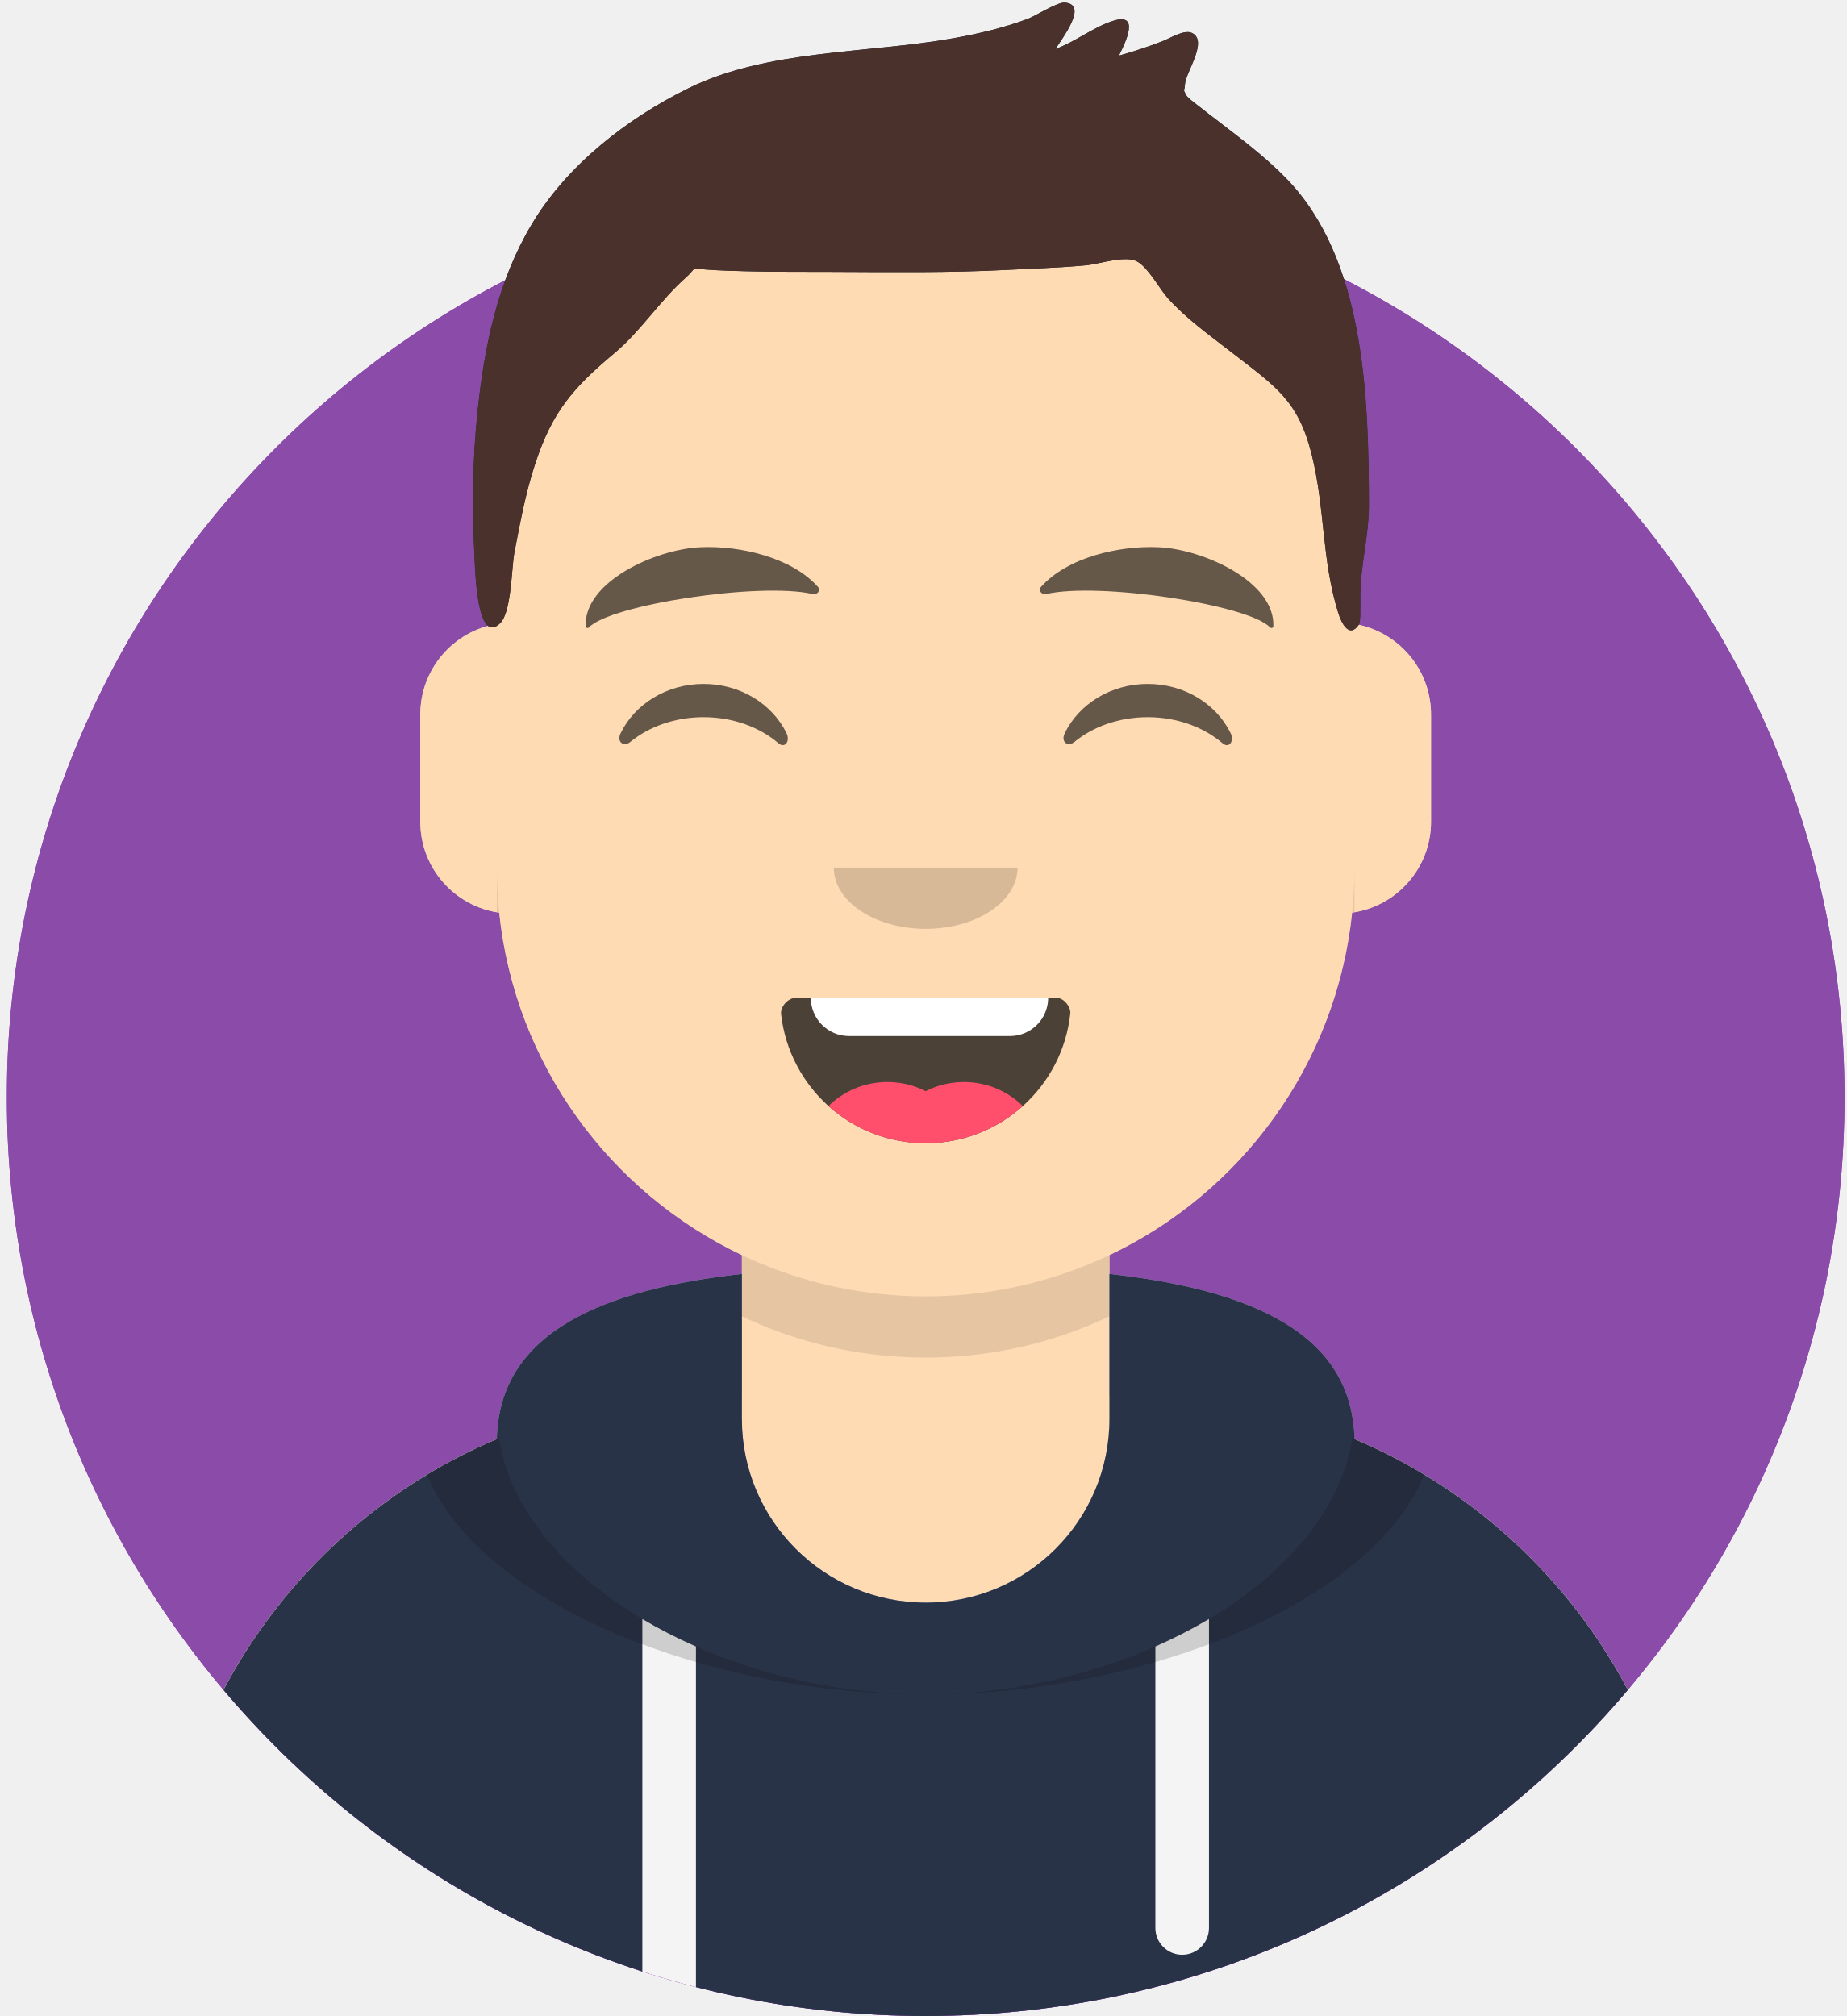
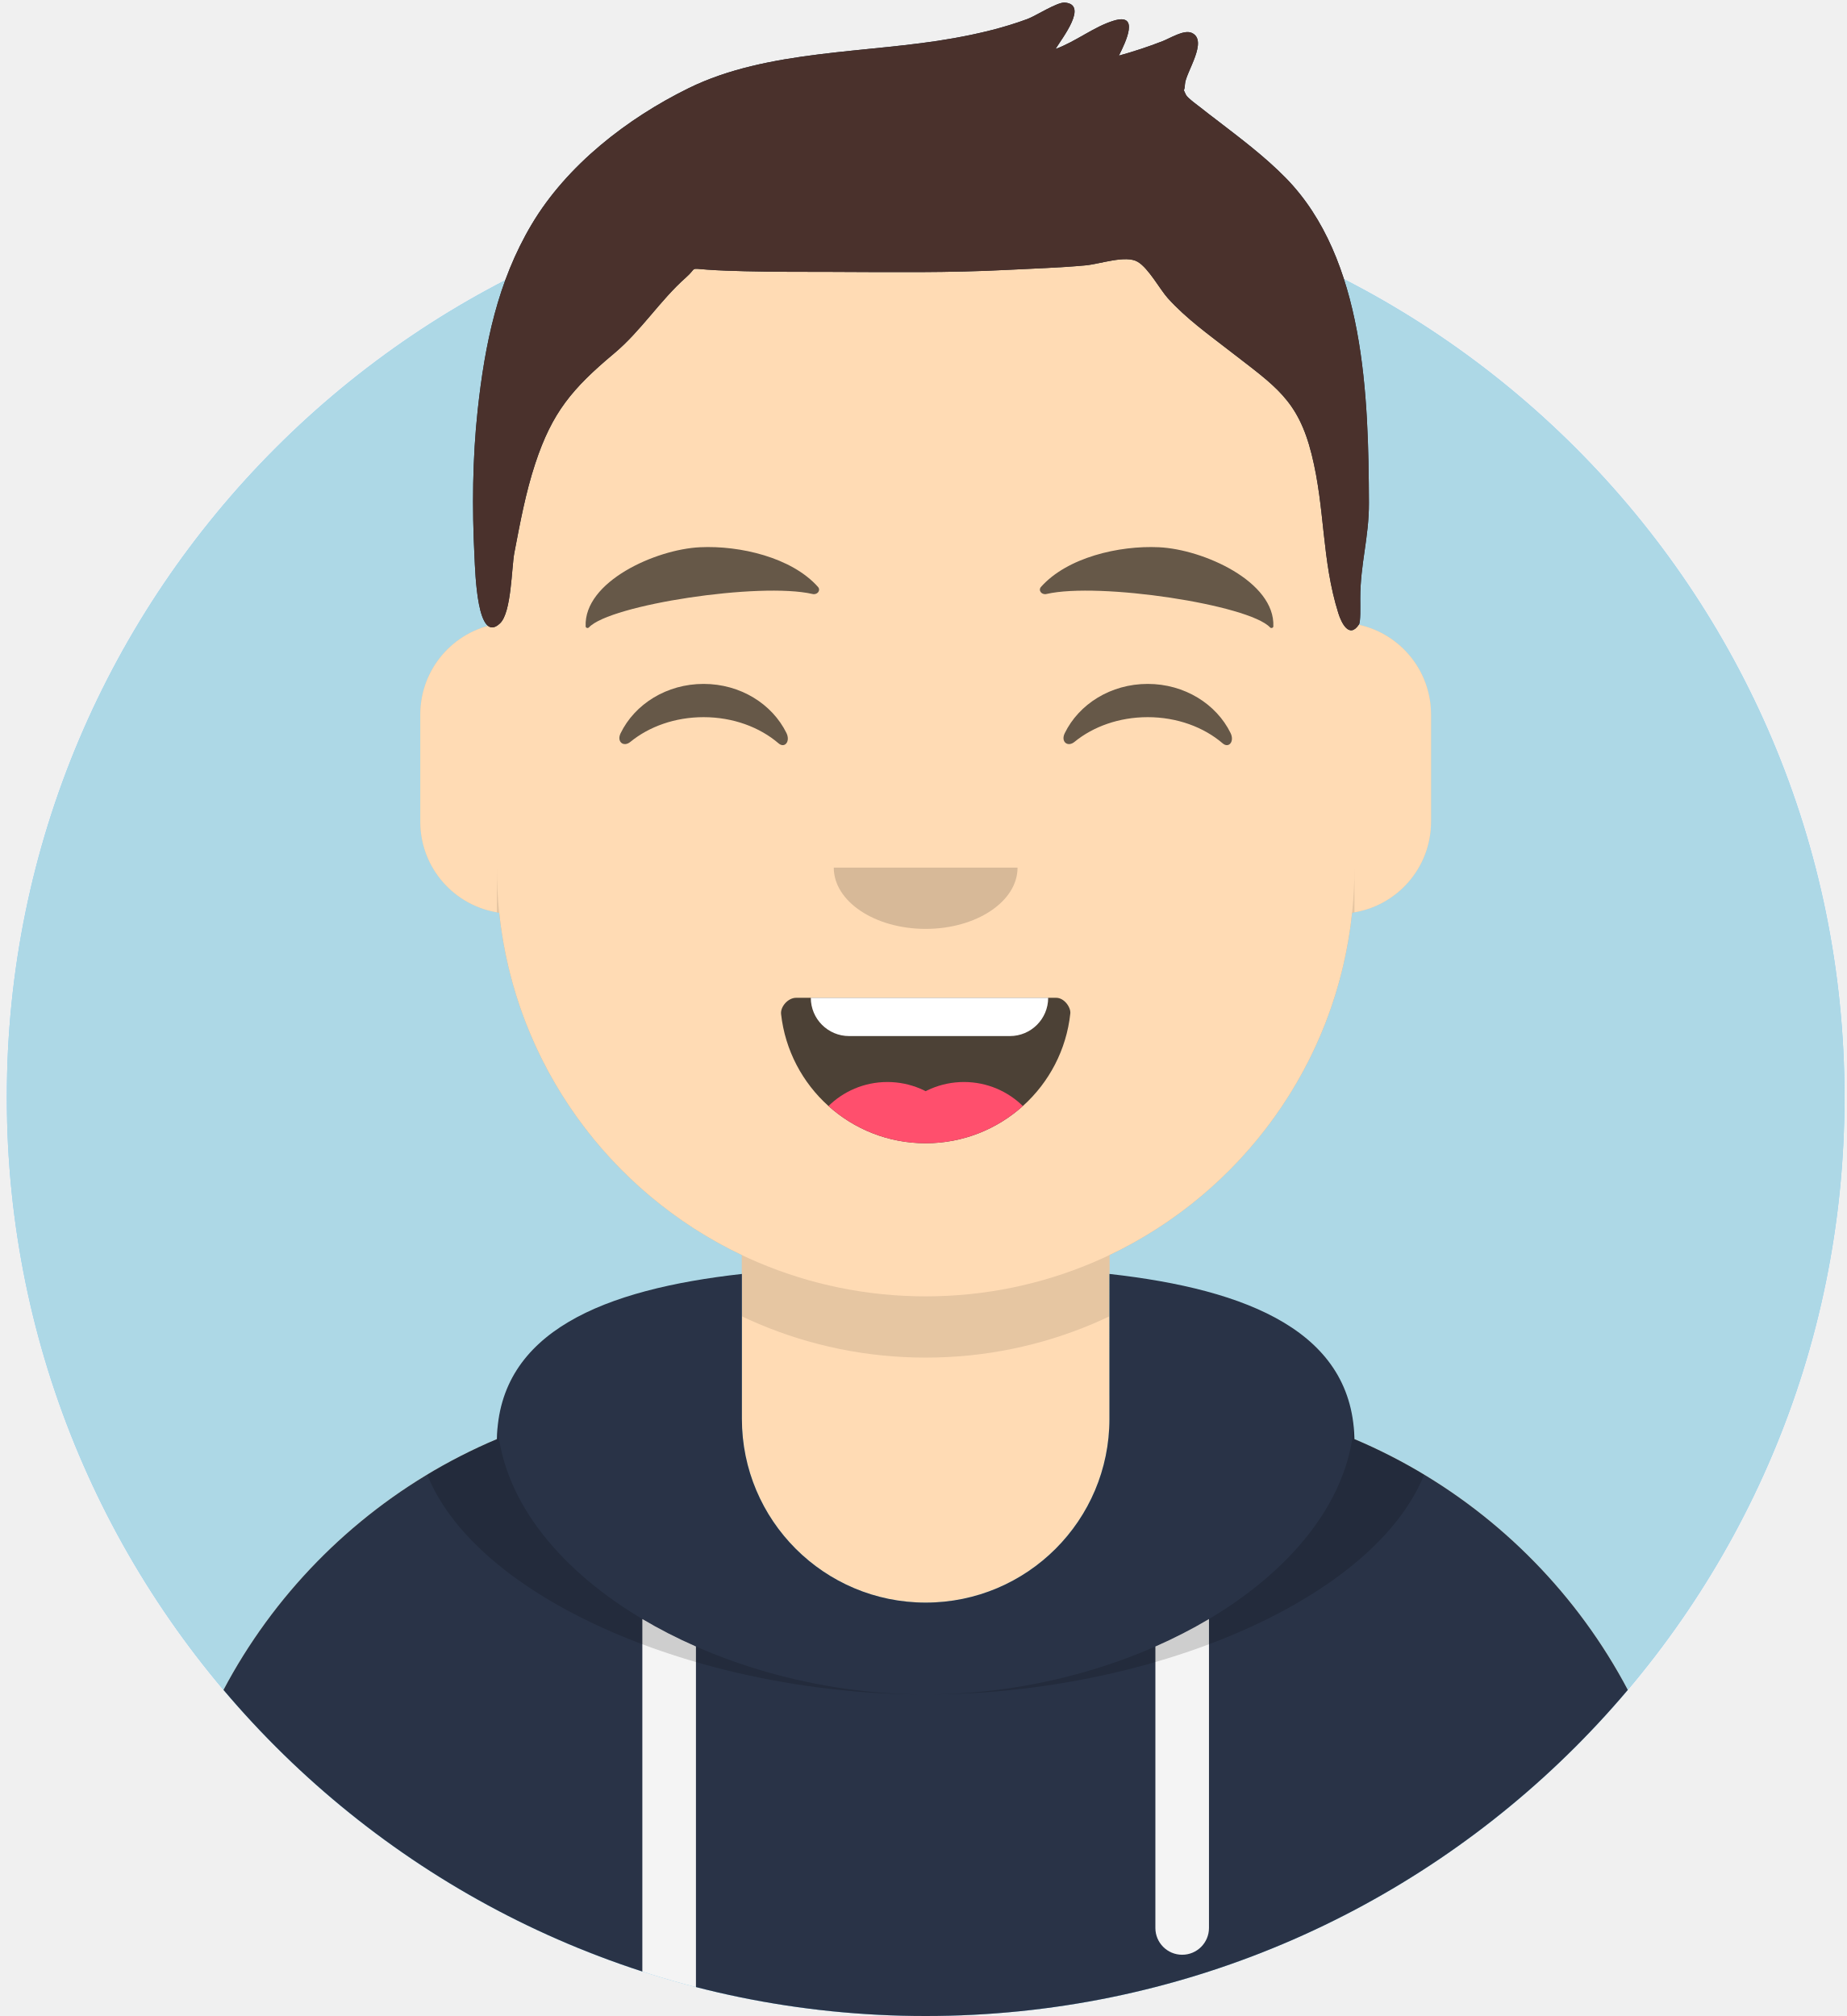
<svg xmlns="http://www.w3.org/2000/svg" xmlns:xlink="http://www.w3.org/1999/xlink" width="217px" height="237px" viewBox="0 0 217 237" version="1.1">
  <defs>
    <circle id="path-1" cx="108" cy="108" r="108" />
    <path d="M-3.19744231e-14,144 L-3.19744231e-14,-1.42108547e-14 L237.6,-1.42108547e-14 L237.6,144 L226.8,144 C226.8,203.647 178.447,252 118.8,252 C59.153,252 10.8,203.647 10.8,144 L10.8,144 L-3.19744231e-14,144 Z" id="path-3" />
    <path d="M90,0 C117.835,-5.11323436e-15 140.4,22.565 140.4,50.4 L140.401,55.949 C145.508,56.807 149.4,61.249 149.4,66.6 L149.4,79.2 C149.4,84.647 145.367,89.152 140.125,89.893 C138.265,107.718 127.114,122.78 111.601,130.149 L111.6,146.7 L115.2,146.7 C150.988,146.7 180,175.712 180,211.5 L180,219.6 L0,219.6 L0,211.5 C-4.38277231e-15,175.712 29.012,146.7 64.8,146.7 L68.4,146.7 L68.4,130.15 C52.886,122.78 41.735,107.718 39.875,89.893 C34.633,89.152 30.6,84.647 30.6,79.2 L30.6,66.6 C30.6,61.249 34.492,56.806 39.6,55.949 L39.6,50.4 C39.6,22.565 62.165,5.11323436e-15 90,0 Z" id="path-5" />
    <path d="M140.401,11.764 C156.691,13.587 169.2,18.597 169.2,31.569 L169.194,31.18 C192.467,41.01 208.8,64.047 208.8,90.9 L208.8,99 L28.8,99 L28.8,90.9 C28.8,64.047 45.133,41.01 68.406,31.18 C68.653,18.496 81.073,13.568 97.2,11.764 L97.2,28.8 C97.2,40.729 106.871,50.4 118.8,50.4 C130.729,50.4 140.4,40.729 140.4,28.8 L140.4,28.8 Z" id="path-7" />
    <path d="M31.606,13.615 C32.558,22.158 39.803,28.8 48.6,28.8 C57.424,28.8 64.687,22.117 65.603,13.536 C65.676,12.845 64.905,11.7 63.938,11.7 C50.534,11.7 40.264,11.7 33.378,11.7 C32.406,11.7 31.511,12.761 31.606,13.615 Z" id="path-9" />
    <rect id="path-11" x="0" y="0" width="237.6" height="252" />
    <path d="M118.135,20.928 C115.651,18.39 112.767,16.236 109.962,14.076 C109.343,13.6 108.715,13.135 108.109,12.641 C107.972,12.528 106.563,11.519 106.394,11.148 C105.988,10.254 106.224,10.95 106.28,9.884 C106.35,8.535 109.1,4.727 107.048,3.854 C106.146,3.47 104.536,4.492 103.67,4.83 C101.977,5.49 100.263,6.054 98.512,6.54 C99.351,4.869 100.95,1.524 97.944,2.419 C95.603,3.116 93.421,4.91 91.068,5.753 C91.847,4.477 94.96,0.523 92.147,0.302 C91.271,0.233 88.724,1.875 87.782,2.226 C84.959,3.275 82.075,3.953 79.111,4.487 C69.033,6.304 57.248,5.786 47.923,10.374 C40.735,13.911 33.636,19.4 29.484,26.389 C25.481,33.125 23.984,40.498 23.146,48.217 C22.532,53.882 22.482,59.738 22.769,65.424 C22.863,67.287 23.073,75.874 25.779,73.273 C27.127,71.978 27.117,66.745 27.457,64.974 C28.133,61.451 28.783,57.911 29.91,54.5 C31.895,48.49 34.238,45.687 39.184,41.547 C42.359,38.89 44.588,35.3 47.625,32.62 C48.99,31.416 47.949,31.542 50.143,31.7 C51.616,31.806 53.097,31.846 54.574,31.885 C57.99,31.974 61.412,31.951 64.829,31.963 C71.711,31.988 78.561,32.085 85.437,31.725 C88.492,31.565 91.556,31.478 94.603,31.195 C96.306,31.038 99.326,29.947 100.728,30.78 C102.01,31.543 103.342,34.034 104.263,35.054 C106.438,37.464 109.032,39.305 111.576,41.282 C116.881,45.403 119.559,46.98 121.17,53.421 C122.775,59.838 122.325,65.791 124.312,72.106 C124.662,73.217 125.586,75.13 126.726,73.415 C126.937,73.096 126.883,71.345 126.883,70.337 C126.883,66.27 127.913,63.218 127.9,59.123 C127.849,46.674 127.447,30.442 118.135,20.928 Z" id="path-13" />
  </defs>
  <g id="Website" stroke="none" stroke-width="1" fill="none" fill-rule="evenodd">
    <g id="mf-avatar" transform="translate(-10, -15)">
      <g id="Circle" transform="translate(10.8, 36)">
        <mask id="mask-2" fill="white">
          <use xlink:href="#path-1" />
        </mask>
-         <use id="Circle-Background" fill="#972dc2" xlink:href="#path-1" />
-         <g id="🖍-Circle-Color" mask="url(#mask-2)" fill="#8a4ca8">
+         <use id="Circle-Background" fill="#87CEFA" xlink:href="#path-1" />
+         <g id="🖍-Circle-Color" mask="url(#mask-2)" fill="#ADD8E6">
          <rect id="🖍Color" x="0" y="0" width="216.445" height="216" />
        </g>
      </g>
      <mask id="mask-4" fill="white">
        <use xlink:href="#path-3" />
      </mask>
      <g id="Mask" />
      <g id="Avataaar" mask="url(#mask-4)">
        <g id="Body" transform="translate(28.8, 32.4)">
          <mask id="mask-6" fill="white">
            <use xlink:href="#path-5" />
          </mask>
          <use fill="#D0C6AC" xlink:href="#path-5" />
          <g id="Skin/👶🏻-05-Pale" mask="url(#mask-6)" fill="#FFDBB4">
            <g transform="translate(-28.8, 0)" id="Color">
              <rect x="0" y="0" width="238.384" height="220.355" />
            </g>
          </g>
          <path d="M39.6,84.6 C39.6,112.435 62.165,135 90,135 C117.835,135 140.4,112.435 140.4,84.6 L140.4,84.6 L140.4,91.8 C140.4,119.635 117.835,142.2 90,142.2 C62.165,142.2 39.6,119.635 39.6,91.8 Z" id="Neck-Shadow" fill-opacity="0.1" fill="#000000" mask="url(#mask-6)" />
        </g>
        <g id="Clothing/Hoodie" transform="translate(0, 153)">
          <mask id="mask-8" fill="white">
            <use xlink:href="#path-7" />
          </mask>
-           <use id="Hoodie" fill="#B7C1DB" fill-rule="evenodd" xlink:href="#path-7" />
+           <use id="Hoodie" fill="#B0E0E6" fill-rule="evenodd" xlink:href="#path-7" />
          <g id="Color/Palette/Slate" mask="url(#mask-8)" fill="#293347" fill-rule="evenodd">
            <rect id="🖍Color" x="0" y="0" width="238.491" height="99" />
          </g>
          <path d="M91.8,55.565 L91.8,99 L85.5,99 L85.499,52.335 C87.483,53.514 89.592,54.594 91.8,55.565 Z M152.101,52.334 L152.1,88.65 C152.1,90.39 150.69,91.8 148.95,91.8 C147.21,91.8 145.8,90.39 145.8,88.65 L145.801,55.565 C148.009,54.594 150.118,53.513 152.101,52.334 Z" id="Straps" fill="#F4F4F4" fill-rule="evenodd" mask="url(#mask-8)" />
          <path d="M155.733,11.451 C169.28,14.013 178.65,19.118 178.65,29.077 C178.65,46.818 148.916,61.2 118.8,61.2 C88.684,61.2 58.95,46.818 58.95,29.077 C58.95,19.118 68.32,14.013 81.867,11.451 C73.689,14.466 68.4,19.534 68.4,27.969 C68.4,46.322 93.439,61.2 118.8,61.2 C144.161,61.2 169.2,46.322 169.2,27.969 C169.2,19.71 164.13,14.679 156.241,11.642 Z" id="Shadow" fill-opacity="0.16" fill="#000000" fill-rule="evenodd" mask="url(#mask-8)" />
        </g>
        <g id="Face" transform="translate(68.4, 73.8)">
          <g id="Mouth/Smile" transform="translate(1.8, 46.8)">
            <mask id="mask-10" fill="white">
              <use xlink:href="#path-9" />
            </mask>
            <use id="Mouth" fill-opacity="0.7" fill="#000000" fill-rule="evenodd" xlink:href="#path-9" />
            <path d="M39.6,1.8 L58.5,1.8 C60.985,1.8 63,3.815 63,6.3 L63,11.7 C63,14.185 60.985,16.2 58.5,16.2 L39.6,16.2 C37.115,16.2 35.1,14.185 35.1,11.7 L35.1,6.3 C35.1,3.815 37.115,1.8 39.6,1.8 Z" id="Teeth" fill="#FFFFFF" fill-rule="evenodd" mask="url(#mask-10)" />
            <g id="Tongue" stroke-width="1" fill-rule="evenodd" mask="url(#mask-10)" fill="#FF4F6D">
              <g transform="translate(34.2, 21.6)">
                <circle cx="9.9" cy="9.9" r="9.9" />
                <circle cx="18.9" cy="9.9" r="9.9" />
              </g>
            </g>
          </g>
          <g id="Nose/Default" transform="translate(25.2, 36)" fill="#000000" fill-opacity="0.16">
            <path d="M14.4,7.2 C14.4,11.176 19.235,14.4 25.2,14.4 L25.2,14.4 C31.165,14.4 36,11.176 36,7.2" id="Nose" />
          </g>
          <g id="Eyes/Happy-😁" transform="translate(0, 7.2)" fill="#000000" fill-opacity="0.6">
            <path d="M14.544,20.203 C16.206,16.784 19.948,14.4 24.298,14.4 C28.632,14.4 32.363,16.767 34.034,20.166 C34.53,21.176 33.824,22.003 33.112,21.39 C30.906,19.494 27.773,18.309 24.298,18.309 C20.931,18.309 17.886,19.421 15.694,21.214 C14.892,21.87 14.058,21.203 14.544,20.203 Z" id="Squint" />
            <path d="M66.744,20.203 C68.406,16.784 72.148,14.4 76.498,14.4 C80.832,14.4 84.563,16.767 86.234,20.166 C86.73,21.176 86.024,22.003 85.312,21.39 C83.106,19.494 79.973,18.309 76.498,18.309 C73.131,18.309 70.086,19.421 67.894,21.214 C67.092,21.87 66.258,21.203 66.744,20.203 Z" id="Squint" />
          </g>
          <g id="Eyebrow/Natural/Default-Natural" fill="#000000" fill-opacity="0.6">
            <path d="M23.435,5.589 C18.25,6.285 10.164,10.805 10.84,16.036 C10.862,16.207 11.121,16.261 11.233,16.118 C13.471,13.248 30.774,9.033 37.075,9.913 C37.652,9.994 38.032,9.399 37.639,9.027 C34.269,5.845 28.08,4.961 23.435,5.589" id="Eyebrow" transform="translate(24.3, 10.8) rotate(5) translate(-24.3, -10.8) " />
            <path d="M76.535,5.589 C71.35,6.285 63.264,10.805 63.94,16.036 C63.962,16.207 64.221,16.261 64.333,16.118 C66.571,13.248 83.874,9.033 90.175,9.913 C90.752,9.994 91.132,9.399 90.739,9.027 C87.369,5.845 81.18,4.961 76.535,5.589" id="Eyebrow" transform="translate(77.4, 10.8) scale(-1, 1) rotate(5) translate(-77.4, -10.8) " />
          </g>
        </g>
        <g id="Top">
          <mask id="mask-12" fill="white">
            <use xlink:href="#path-11" />
          </mask>
          <g id="Mask" />
          <g mask="url(#mask-12)">
            <g transform="translate(43, 15)">
              <mask id="mask-14" fill="white">
                <use xlink:href="#path-13" />
              </mask>
              <use id="Short-Hair" stroke="none" fill="#1F3140" fill-rule="evenodd" xlink:href="#path-13" />
              <g id="Color/Hair/Brown-Dark" stroke="none" fill="none" mask="url(#mask-14)" fill-rule="evenodd">
                <g transform="translate(-43.1, -15)" fill="#4A312C" id="Color">
                  <rect x="0" y="0" width="239.107" height="252.406" />
                </g>
              </g>
            </g>
          </g>
        </g>
      </g>
    </g>
  </g>
</svg>
